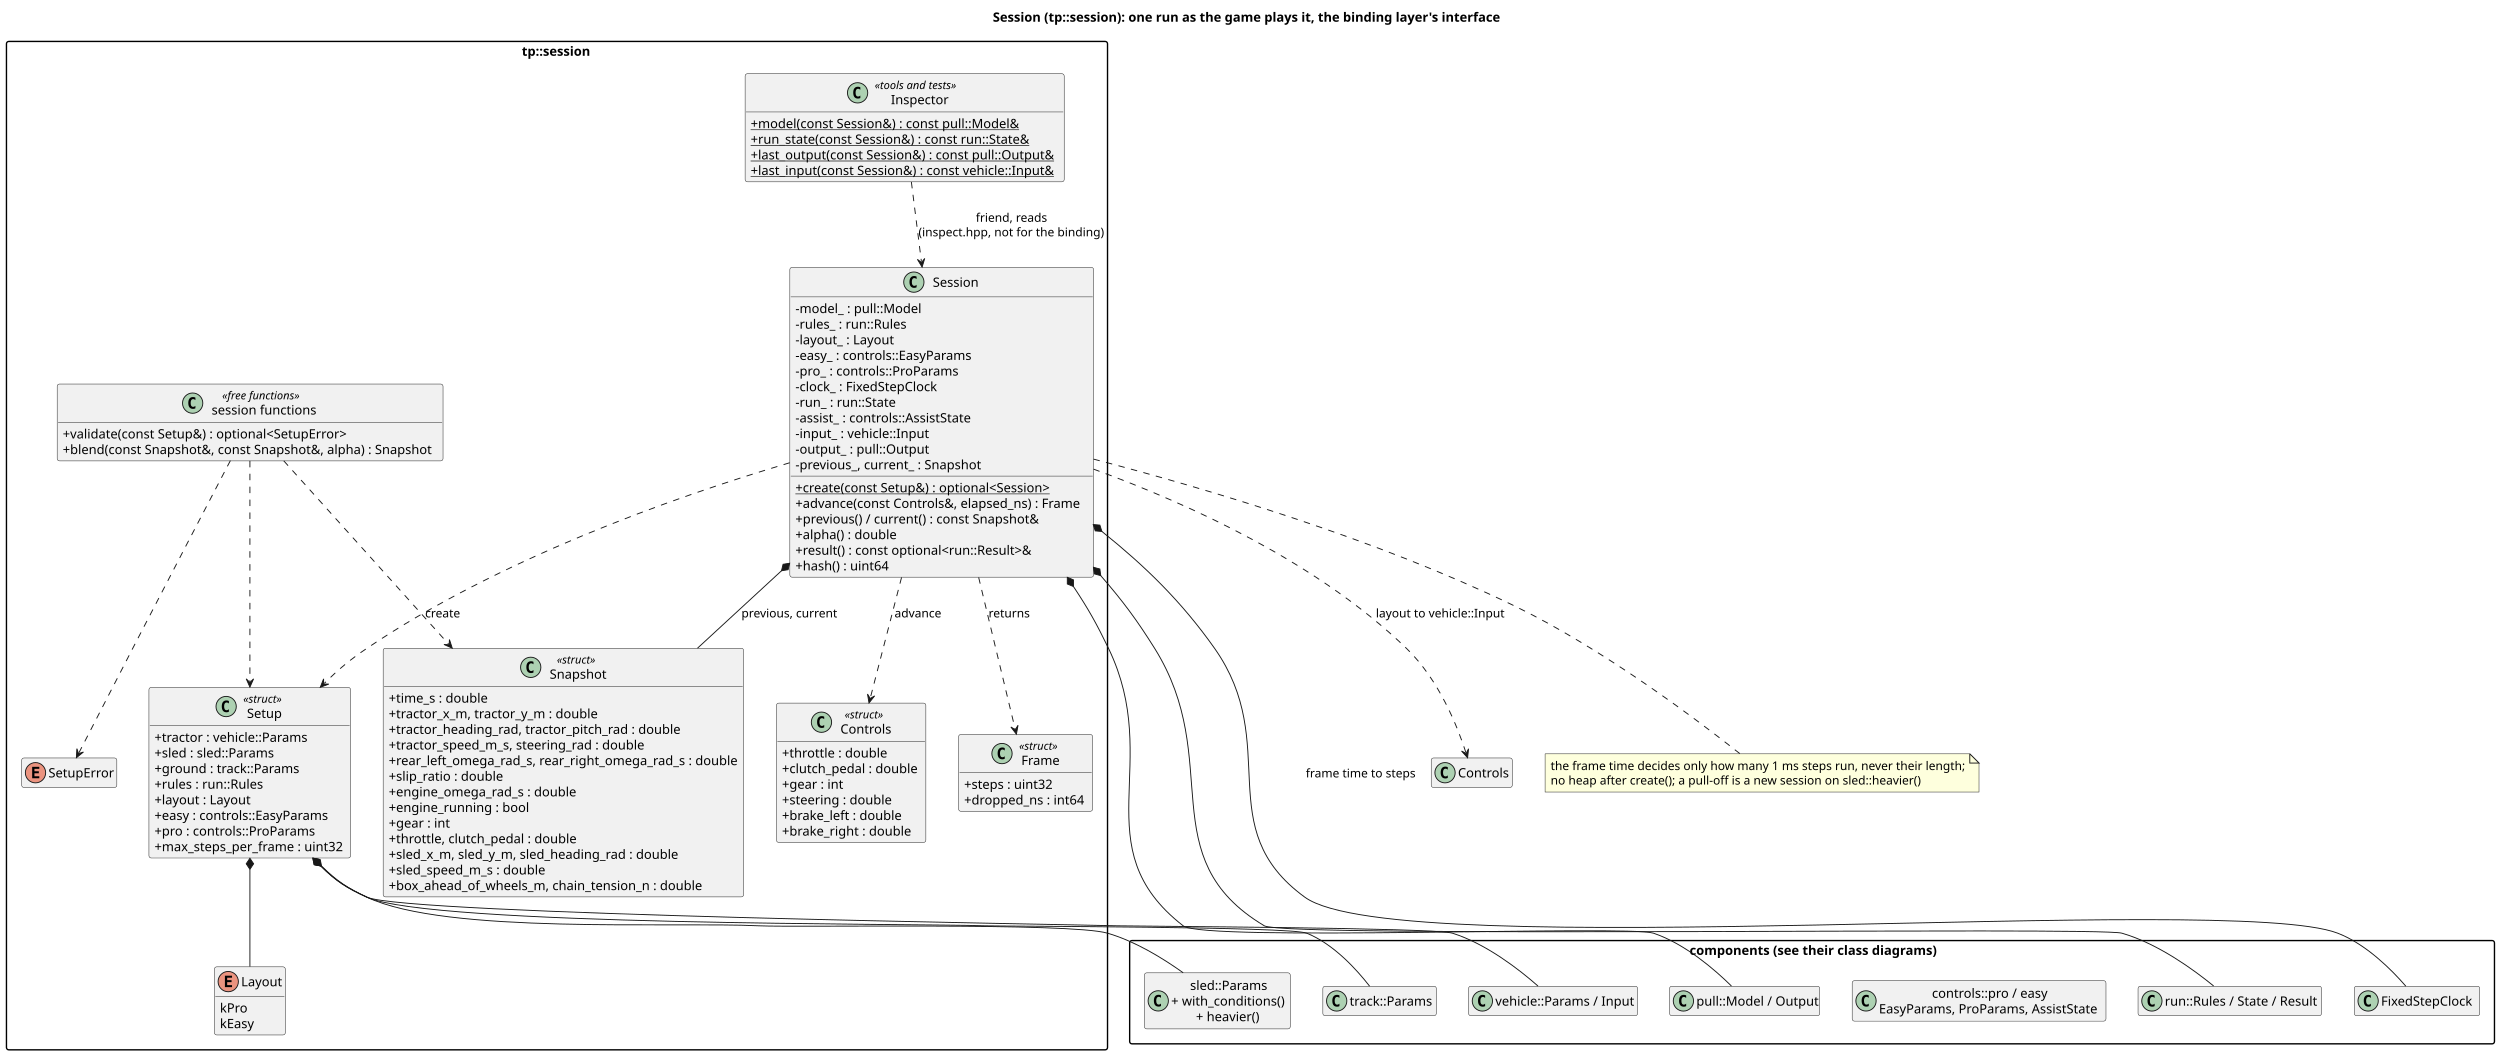
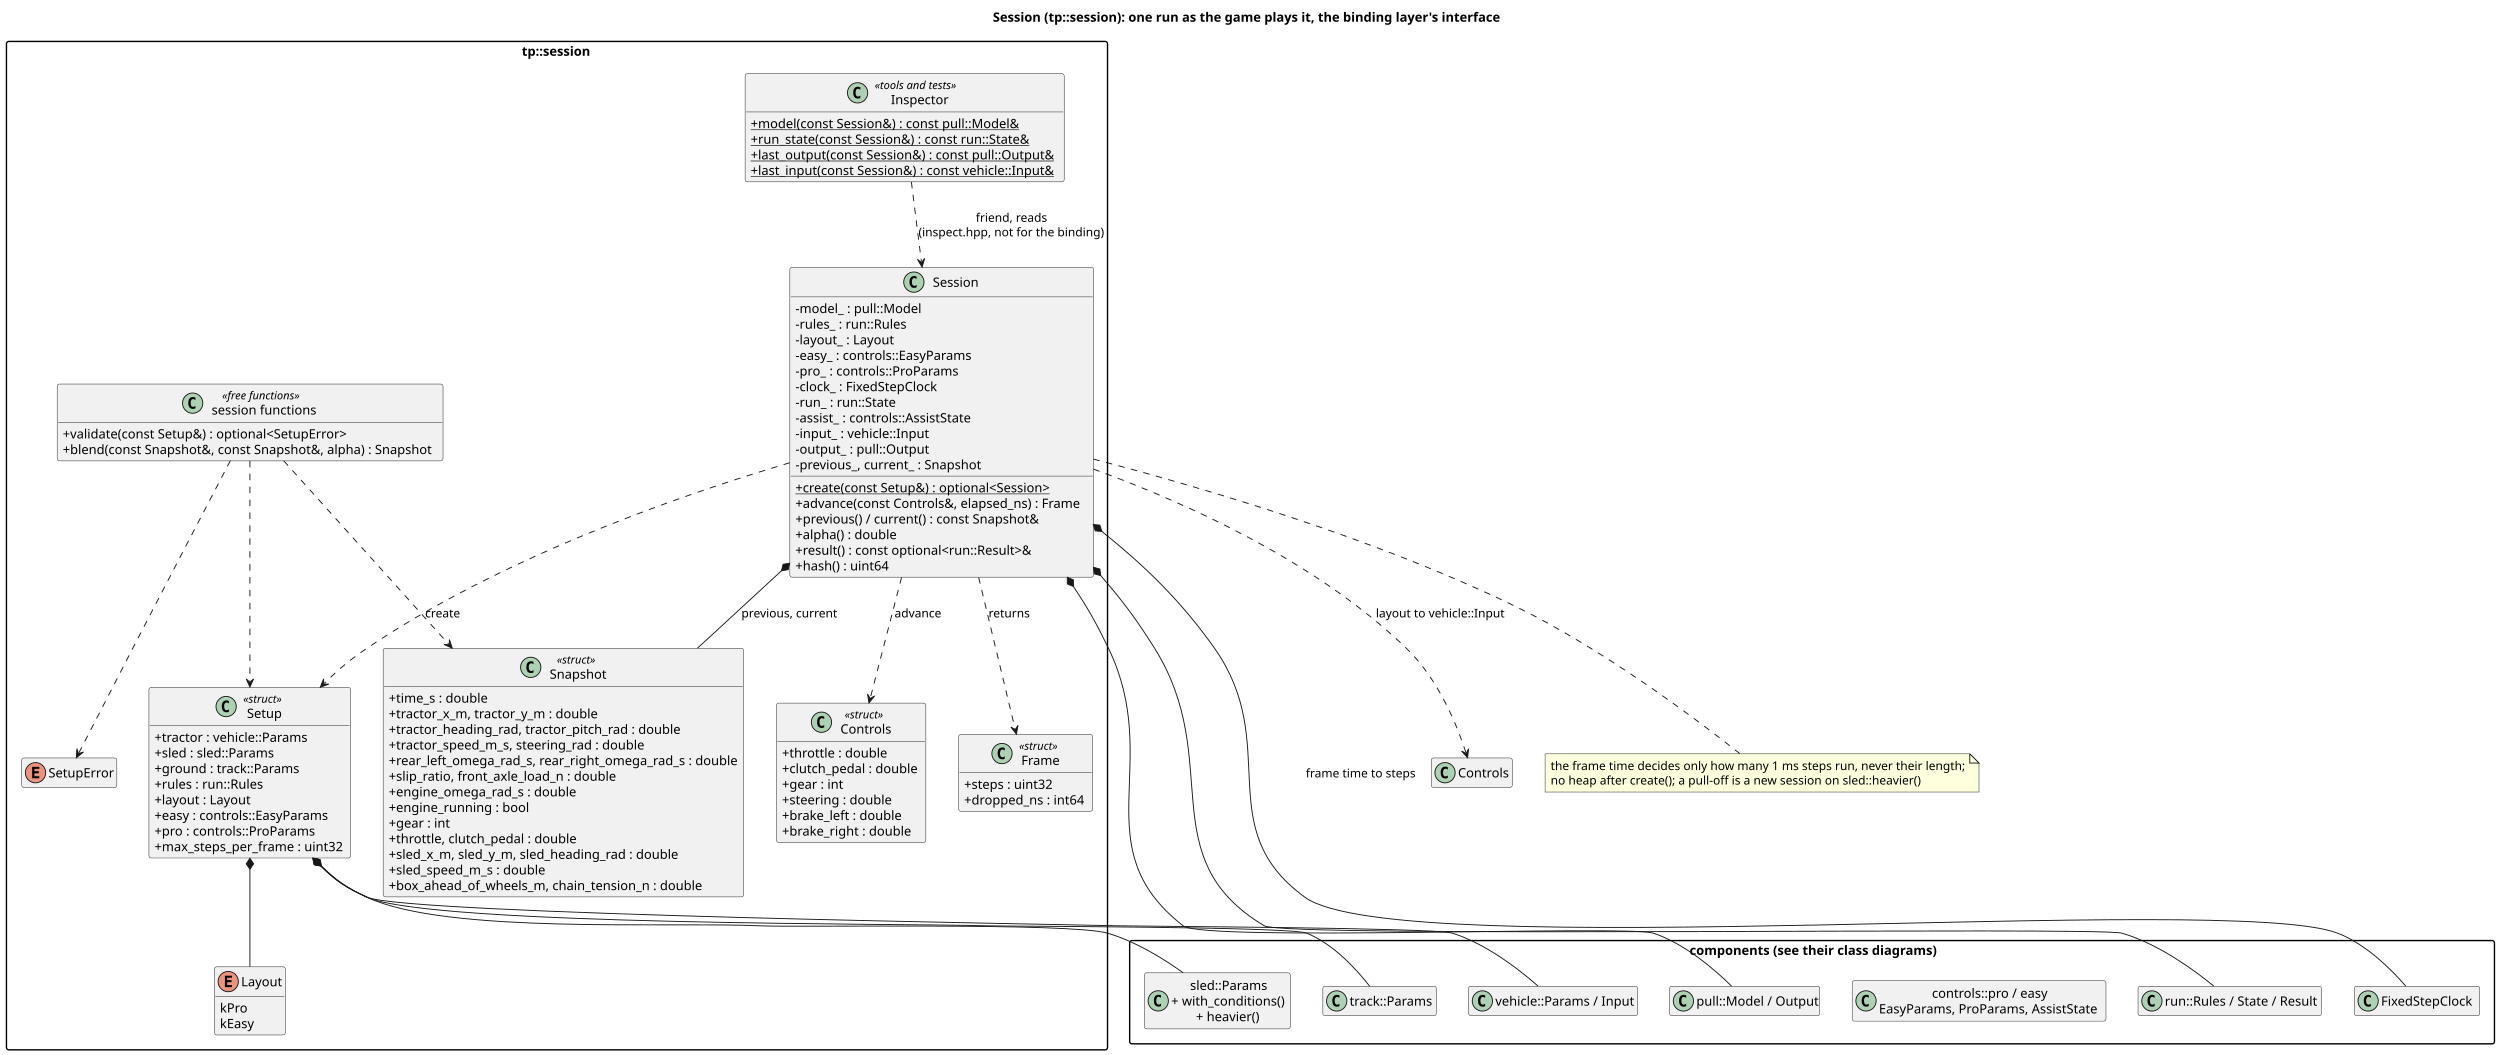
<svg xmlns="http://www.w3.org/2000/svg" contentStyleType="text/css" height="1144px" preserveAspectRatio="none" style="width:2711px;height:1144px;background:#FFFFFF;" version="1.1" viewBox="0 0 2711 1144" width="2711px" zoomAndPan="magnify">
  <defs />
  <g>
    <text fill="#000000" font-family="sans-serif" font-size="14" font-weight="bold" lengthAdjust="spacing" textLength="543.819" x="1076.59" y="23.562">Session (tp::session): one run as the game plays it, the binding layer's interface</text>
    <g id="cluster_components (see their class diagrams)">
      <rect fill="none" height="112" rx="2.5" ry="2.5" style="stroke:#000000;stroke-width:1.5;" width="1480" x="1225" y="1019.939" />
      <text fill="#000000" font-family="sans-serif" font-size="14" font-weight="bold" lengthAdjust="spacing" textLength="265.644" x="1832.178" y="1035.502">components (see their class diagrams)</text>
    </g>
    <g id="cluster_tp::session">
      <rect fill="none" height="1093.5" rx="2.5" ry="2.5" style="stroke:#000000;stroke-width:1.5;" width="1194" x="7" y="44.94" />
      <text fill="#000000" font-family="sans-serif" font-size="14" font-weight="bold" lengthAdjust="spacing" textLength="76.262" x="565.869" y="60.502">tp::session</text>
    </g>
    <g id="elem_Pull">
      <rect codeLine="7" fill="#F1F1F1" height="32" id="Pull" rx="2.5" ry="2.5" style="stroke:#181818;stroke-width:0.5;" width="162.778" x="1810.5" y="1069.439" />
      <ellipse cx="1825.5" cy="1085.439" fill="#ADD1B2" rx="11" ry="11" style="stroke:#181818;stroke-width:1.0;" />
      <path d="M1828.469,1091.08 Q1827.891,1091.377 1827.25,1091.518 Q1826.609,1091.674 1825.906,1091.674 Q1823.406,1091.674 1822.078,1090.033 Q1820.766,1088.377 1820.766,1085.252 Q1820.766,1082.127 1822.078,1080.471 Q1823.406,1078.814 1825.906,1078.814 Q1826.609,1078.814 1827.25,1078.971 Q1827.906,1079.127 1828.469,1079.424 L1828.469,1082.143 Q1827.844,1081.564 1827.25,1081.299 Q1826.656,1081.018 1826.031,1081.018 Q1824.688,1081.018 1824,1082.096 Q1823.312,1083.158 1823.312,1085.252 Q1823.312,1087.346 1824,1088.424 Q1824.688,1089.486 1826.031,1089.486 Q1826.656,1089.486 1827.25,1089.221 Q1827.844,1088.939 1828.469,1088.361 L1828.469,1091.08 Z " fill="#000000" />
      <text fill="#000000" font-family="sans-serif" font-size="14" lengthAdjust="spacing" textLength="130.778" x="1839.5" y="1090.532">pull::Model / Output</text>
    </g>
    <g id="elem_Run">
      <rect codeLine="8" fill="#F1F1F1" height="32" id="Run" rx="2.5" ry="2.5" style="stroke:#181818;stroke-width:0.5;" width="198.934" x="2318.5" y="1069.439" />
      <ellipse cx="2333.5" cy="1085.439" fill="#ADD1B2" rx="11" ry="11" style="stroke:#181818;stroke-width:1.0;" />
      <path d="M2336.469,1091.08 Q2335.891,1091.377 2335.25,1091.518 Q2334.609,1091.674 2333.906,1091.674 Q2331.406,1091.674 2330.078,1090.033 Q2328.766,1088.377 2328.766,1085.252 Q2328.766,1082.127 2330.078,1080.471 Q2331.406,1078.814 2333.906,1078.814 Q2334.609,1078.814 2335.25,1078.971 Q2335.906,1079.127 2336.469,1079.424 L2336.469,1082.143 Q2335.844,1081.564 2335.25,1081.299 Q2334.656,1081.018 2334.031,1081.018 Q2332.688,1081.018 2332,1082.096 Q2331.312,1083.158 2331.312,1085.252 Q2331.312,1087.346 2332,1088.424 Q2332.688,1089.486 2334.031,1089.486 Q2334.656,1089.486 2335.25,1089.221 Q2335.844,1088.939 2336.469,1088.361 L2336.469,1091.08 Z " fill="#000000" />
      <text fill="#000000" font-family="sans-serif" font-size="14" lengthAdjust="spacing" textLength="166.934" x="2347.5" y="1090.532">run::Rules / State / Result</text>
    </g>
    <g id="elem_Controls">
      <rect codeLine="9" fill="#F1F1F1" height="43.879" id="Controls" rx="2.5" ry="2.5" style="stroke:#181818;stroke-width:0.5;" width="275.223" x="2008.5" y="1063.439" />
      <ellipse cx="2023.5" cy="1085.379" fill="#ADD1B2" rx="11" ry="11" style="stroke:#181818;stroke-width:1.0;" />
      <path d="M2026.469,1091.02 Q2025.891,1091.316 2025.25,1091.457 Q2024.609,1091.613 2023.906,1091.613 Q2021.406,1091.613 2020.078,1089.973 Q2018.766,1088.316 2018.766,1085.191 Q2018.766,1082.066 2020.078,1080.41 Q2021.406,1078.754 2023.906,1078.754 Q2024.609,1078.754 2025.25,1078.91 Q2025.906,1079.066 2026.469,1079.363 L2026.469,1082.082 Q2025.844,1081.504 2025.25,1081.238 Q2024.656,1080.957 2024.031,1080.957 Q2022.688,1080.957 2022,1082.035 Q2021.312,1083.098 2021.312,1085.191 Q2021.312,1087.285 2022,1088.363 Q2022.688,1089.426 2024.031,1089.426 Q2024.656,1089.426 2025.25,1089.16 Q2025.844,1088.879 2026.469,1088.301 L2026.469,1091.02 Z " fill="#000000" />
      <text fill="#000000" font-family="sans-serif" font-size="14" lengthAdjust="spacing" textLength="128.194" x="2095.014" y="1082.002">controls::pro / easy</text>
      <text fill="#000000" font-family="sans-serif" font-size="14" lengthAdjust="spacing" textLength="243.223" x="2037.5" y="1098.941">EasyParams, ProParams, AssistState</text>
    </g>
    <g id="elem_Clock">
      <rect codeLine="10" fill="#F1F1F1" height="32" id="Clock" rx="2.5" ry="2.5" style="stroke:#181818;stroke-width:0.5;" width="136.023" x="2553" y="1069.439" />
      <ellipse cx="2568" cy="1085.439" fill="#ADD1B2" rx="11" ry="11" style="stroke:#181818;stroke-width:1.0;" />
      <path d="M2570.969,1091.08 Q2570.391,1091.377 2569.75,1091.518 Q2569.109,1091.674 2568.406,1091.674 Q2565.906,1091.674 2564.578,1090.033 Q2563.266,1088.377 2563.266,1085.252 Q2563.266,1082.127 2564.578,1080.471 Q2565.906,1078.814 2568.406,1078.814 Q2569.109,1078.814 2569.75,1078.971 Q2570.406,1079.127 2570.969,1079.424 L2570.969,1082.143 Q2570.344,1081.564 2569.75,1081.299 Q2569.156,1081.018 2568.531,1081.018 Q2567.188,1081.018 2566.5,1082.096 Q2565.812,1083.158 2565.812,1085.252 Q2565.812,1087.346 2566.5,1088.424 Q2567.188,1089.486 2568.531,1089.486 Q2569.156,1089.486 2569.75,1089.221 Q2570.344,1088.939 2570.969,1088.361 L2570.969,1091.08 Z " fill="#000000" />
      <text fill="#000000" font-family="sans-serif" font-size="14" lengthAdjust="spacing" textLength="104.022" x="2582" y="1090.532">FixedStepClock</text>
    </g>
    <g id="elem_Vehicle">
      <rect codeLine="11" fill="#F1F1F1" height="32" id="Vehicle" rx="2.5" ry="2.5" style="stroke:#181818;stroke-width:0.5;" width="183.286" x="1592.5" y="1069.439" />
      <ellipse cx="1607.5" cy="1085.439" fill="#ADD1B2" rx="11" ry="11" style="stroke:#181818;stroke-width:1.0;" />
      <path d="M1610.469,1091.08 Q1609.891,1091.377 1609.25,1091.518 Q1608.609,1091.674 1607.906,1091.674 Q1605.406,1091.674 1604.078,1090.033 Q1602.766,1088.377 1602.766,1085.252 Q1602.766,1082.127 1604.078,1080.471 Q1605.406,1078.814 1607.906,1078.814 Q1608.609,1078.814 1609.25,1078.971 Q1609.906,1079.127 1610.469,1079.424 L1610.469,1082.143 Q1609.844,1081.564 1609.25,1081.299 Q1608.656,1081.018 1608.031,1081.018 Q1606.688,1081.018 1606,1082.096 Q1605.312,1083.158 1605.312,1085.252 Q1605.312,1087.346 1606,1088.424 Q1606.688,1089.486 1608.031,1089.486 Q1608.656,1089.486 1609.25,1089.221 Q1609.844,1088.939 1610.469,1088.361 L1610.469,1091.08 Z " fill="#000000" />
      <text fill="#000000" font-family="sans-serif" font-size="14" lengthAdjust="spacing" textLength="151.286" x="1621.5" y="1090.532">vehicle::Params / Input</text>
    </g>
    <g id="elem_Sled">
      <rect codeLine="12" fill="#F1F1F1" height="60.818" id="Sled" rx="2.5" ry="2.5" style="stroke:#181818;stroke-width:0.5;" width="158.157" x="1241" y="1054.939" />
      <ellipse cx="1256" cy="1085.349" fill="#ADD1B2" rx="11" ry="11" style="stroke:#181818;stroke-width:1.0;" />
      <path d="M1258.969,1090.989 Q1258.391,1091.286 1257.75,1091.427 Q1257.109,1091.583 1256.406,1091.583 Q1253.906,1091.583 1252.578,1089.942 Q1251.266,1088.286 1251.266,1085.161 Q1251.266,1082.036 1252.578,1080.38 Q1253.906,1078.724 1256.406,1078.724 Q1257.109,1078.724 1257.75,1078.88 Q1258.406,1079.036 1258.969,1079.333 L1258.969,1082.052 Q1258.344,1081.474 1257.75,1081.208 Q1257.156,1080.927 1256.531,1080.927 Q1255.188,1080.927 1254.5,1082.005 Q1253.812,1083.067 1253.812,1085.161 Q1253.812,1087.255 1254.5,1088.333 Q1255.188,1089.396 1256.531,1089.396 Q1257.156,1089.396 1257.75,1089.13 Q1258.344,1088.849 1258.969,1088.271 L1258.969,1090.989 Z " fill="#000000" />
      <text fill="#000000" font-family="sans-serif" font-size="14" lengthAdjust="spacing" textLength="85.169" x="1290.494" y="1073.502">sled::Params</text>
      <text fill="#000000" font-family="sans-serif" font-size="14" lengthAdjust="spacing" textLength="126.157" x="1270" y="1090.441">+ with_conditions()</text>
      <text fill="#000000" font-family="sans-serif" font-size="14" lengthAdjust="spacing" textLength="72.406" x="1296.876" y="1107.381">+ heavier()</text>
    </g>
    <g id="elem_Track">
      <rect codeLine="13" fill="#F1F1F1" height="32" id="Track" rx="2.5" ry="2.5" style="stroke:#181818;stroke-width:0.5;" width="123.048" x="1434.5" y="1069.439" />
      <ellipse cx="1449.5" cy="1085.439" fill="#ADD1B2" rx="11" ry="11" style="stroke:#181818;stroke-width:1.0;" />
      <path d="M1452.469,1091.08 Q1451.891,1091.377 1451.25,1091.518 Q1450.609,1091.674 1449.906,1091.674 Q1447.406,1091.674 1446.078,1090.033 Q1444.766,1088.377 1444.766,1085.252 Q1444.766,1082.127 1446.078,1080.471 Q1447.406,1078.814 1449.906,1078.814 Q1450.609,1078.814 1451.25,1078.971 Q1451.906,1079.127 1452.469,1079.424 L1452.469,1082.143 Q1451.844,1081.564 1451.25,1081.299 Q1450.656,1081.018 1450.031,1081.018 Q1448.688,1081.018 1448,1082.096 Q1447.312,1083.158 1447.312,1085.252 Q1447.312,1087.346 1448,1088.424 Q1448.688,1089.486 1450.031,1089.486 Q1450.656,1089.486 1451.25,1089.221 Q1451.844,1088.939 1452.469,1088.361 L1452.469,1091.08 Z " fill="#000000" />
      <text fill="#000000" font-family="sans-serif" font-size="14" lengthAdjust="spacing" textLength="91.048" x="1463.5" y="1090.532">track::Params</text>
    </g>
    <g id="elem_Layout">
      <rect codeLine="17" fill="#F1F1F1" height="73.879" id="Layout" rx="2.5" ry="2.5" style="stroke:#181818;stroke-width:0.5;" width="76.898" x="232.5" y="1048.439" />
      <ellipse cx="247.5" cy="1064.439" fill="#EB937F" rx="11" ry="11" style="stroke:#181818;stroke-width:1.0;" />
      <path d="M251.609,1070.439 L243.891,1070.439 L243.891,1058.049 L251.609,1058.049 L251.609,1060.205 L246.344,1060.205 L246.344,1062.877 L251.109,1062.877 L251.109,1065.033 L246.344,1065.033 L246.344,1068.283 L251.609,1068.283 L251.609,1070.439 Z " fill="#000000" />
      <text fill="#000000" font-family="sans-serif" font-size="14" lengthAdjust="spacing" textLength="44.898" x="261.5" y="1069.532">Layout</text>
      <line style="stroke:#181818;stroke-width:0.5;" x1="233.5" x2="308.398" y1="1080.439" y2="1080.439" />
      <text fill="#000000" font-family="sans-serif" font-size="14" lengthAdjust="spacing" textLength="30.29" x="238.5" y="1098.002">kPro</text>
      <text fill="#000000" font-family="sans-serif" font-size="14" lengthAdjust="spacing" textLength="39.218" x="238.5" y="1114.941">kEasy</text>
    </g>
    <g id="elem_Setup">
      <rect codeLine="21" fill="#F1F1F1" height="184.975" id="Setup" rx="2.5" ry="2.5" style="stroke:#181818;stroke-width:0.5;" width="218.637" x="161.5" y="745.439" />
      <ellipse cx="245.231" cy="766.169" fill="#ADD1B2" rx="11" ry="11" style="stroke:#181818;stroke-width:1.0;" />
      <path d="M248.199,771.81 Q247.621,772.106 246.981,772.247 Q246.34,772.403 245.637,772.403 Q243.137,772.403 241.809,770.763 Q240.496,769.106 240.496,765.981 Q240.496,762.856 241.809,761.2 Q243.137,759.544 245.637,759.544 Q246.34,759.544 246.981,759.7 Q247.637,759.856 248.199,760.153 L248.199,762.872 Q247.574,762.294 246.981,762.028 Q246.387,761.747 245.762,761.747 Q244.418,761.747 243.731,762.825 Q243.043,763.888 243.043,765.981 Q243.043,768.075 243.731,769.153 Q244.418,770.216 245.762,770.216 Q246.387,770.216 246.981,769.95 Q247.574,769.669 248.199,769.091 L248.199,771.81 Z " fill="#000000" />
      <text fill="#000000" font-family="sans-serif" font-size="12" font-style="italic" lengthAdjust="spacing" textLength="46.676" x="263.731" y="762.064">«struct»</text>
      <text fill="#000000" font-family="sans-serif" font-size="14" lengthAdjust="spacing" textLength="38.575" x="267.781" y="778.521">Setup</text>
      <line style="stroke:#181818;stroke-width:0.5;" x1="162.5" x2="379.137" y1="786.898" y2="786.898" />
      <text fill="#000000" font-family="sans-serif" font-size="14" lengthAdjust="spacing" textLength="170.03" x="167.5" y="804.461">+tractor : vehicle::Params</text>
      <text fill="#000000" font-family="sans-serif" font-size="14" lengthAdjust="spacing" textLength="133.855" x="167.5" y="821.4">+sled : sled::Params</text>
      <text fill="#000000" font-family="sans-serif" font-size="14" lengthAdjust="spacing" textLength="159.592" x="167.5" y="838.34">+ground : track::Params</text>
      <text fill="#000000" font-family="sans-serif" font-size="14" lengthAdjust="spacing" textLength="119.779" x="167.5" y="855.279">+rules : run::Rules</text>
      <text fill="#000000" font-family="sans-serif" font-size="14" lengthAdjust="spacing" textLength="106.442" x="167.5" y="872.219">+layout : Layout</text>
      <text fill="#000000" font-family="sans-serif" font-size="14" lengthAdjust="spacing" textLength="195.33" x="167.5" y="889.158">+easy : controls::EasyParams</text>
      <text fill="#000000" font-family="sans-serif" font-size="14" lengthAdjust="spacing" textLength="177.358" x="167.5" y="906.098">+pro : controls::ProParams</text>
      <text fill="#000000" font-family="sans-serif" font-size="14" lengthAdjust="spacing" textLength="206.637" x="167.5" y="923.037">+max_steps_per_frame : uint32</text>
    </g>
    <g id="elem_SetupError">
      <rect codeLine="31" fill="#F1F1F1" height="32" id="SetupError" rx="2.5" ry="2.5" style="stroke:#181818;stroke-width:0.5;" width="103.196" x="23.5" y="821.939" />
      <ellipse cx="38.5" cy="837.939" fill="#EB937F" rx="11" ry="11" style="stroke:#181818;stroke-width:1.0;" />
      <path d="M42.609,843.939 L34.891,843.939 L34.891,831.549 L42.609,831.549 L42.609,833.705 L37.344,833.705 L37.344,836.377 L42.109,836.377 L42.109,838.533 L37.344,838.533 L37.344,841.783 L42.609,841.783 L42.609,843.939 Z " fill="#000000" />
      <text fill="#000000" font-family="sans-serif" font-size="14" lengthAdjust="spacing" textLength="71.196" x="52.5" y="843.032">SetupError</text>
    </g>
    <g id="elem_Controls">
      <rect codeLine="32" fill="#F1F1F1" height="151.096" id="Controls" rx="2.5" ry="2.5" style="stroke:#181818;stroke-width:0.5;" width="162.008" x="842" y="762.439" />
      <ellipse cx="890.795" cy="783.169" fill="#ADD1B2" rx="11" ry="11" style="stroke:#181818;stroke-width:1.0;" />
      <path d="M893.764,788.81 Q893.186,789.106 892.545,789.247 Q891.904,789.403 891.201,789.403 Q888.701,789.403 887.373,787.763 Q886.061,786.106 886.061,782.981 Q886.061,779.856 887.373,778.2 Q888.701,776.544 891.201,776.544 Q891.904,776.544 892.545,776.7 Q893.201,776.856 893.764,777.153 L893.764,779.872 Q893.139,779.294 892.545,779.028 Q891.951,778.747 891.326,778.747 Q889.982,778.747 889.295,779.825 Q888.607,780.888 888.607,782.981 Q888.607,785.075 889.295,786.153 Q889.982,787.216 891.326,787.216 Q891.951,787.216 892.545,786.95 Q893.139,786.669 893.764,786.091 L893.764,788.81 Z " fill="#000000" />
      <text fill="#000000" font-family="sans-serif" font-size="12" font-style="italic" lengthAdjust="spacing" textLength="46.676" x="915.916" y="779.064">«struct»</text>
      <text fill="#000000" font-family="sans-serif" font-size="14" lengthAdjust="spacing" textLength="55.918" x="911.295" y="795.521">Controls</text>
      <line style="stroke:#181818;stroke-width:0.5;" x1="843" x2="1003.008" y1="803.898" y2="803.898" />
      <text fill="#000000" font-family="sans-serif" font-size="14" lengthAdjust="spacing" textLength="113.777" x="848" y="821.461">+throttle : double</text>
      <text fill="#000000" font-family="sans-serif" font-size="14" lengthAdjust="spacing" textLength="150.008" x="848" y="838.4">+clutch_pedal : double</text>
      <text fill="#000000" font-family="sans-serif" font-size="14" lengthAdjust="spacing" textLength="67.293" x="848" y="855.34">+gear : int</text>
      <text fill="#000000" font-family="sans-serif" font-size="14" lengthAdjust="spacing" textLength="120.353" x="848" y="872.279">+steering : double</text>
      <text fill="#000000" font-family="sans-serif" font-size="14" lengthAdjust="spacing" textLength="131.79" x="848" y="889.219">+brake_left : double</text>
      <text fill="#000000" font-family="sans-serif" font-size="14" lengthAdjust="spacing" textLength="140.581" x="848" y="906.158">+brake_right : double</text>
    </g>
    <g id="elem_Snapshot">
      <rect codeLine="40" fill="#F1F1F1" height="269.672" id="Snapshot" rx="2.5" ry="2.5" style="stroke:#181818;stroke-width:0.5;" width="390.861" x="415.5" y="702.939" />
      <ellipse cx="575.516" cy="723.669" fill="#ADD1B2" rx="11" ry="11" style="stroke:#181818;stroke-width:1.0;" />
      <path d="M578.484,729.31 Q577.906,729.606 577.266,729.747 Q576.625,729.903 575.922,729.903 Q573.422,729.903 572.094,728.263 Q570.781,726.606 570.781,723.481 Q570.781,720.356 572.094,718.7 Q573.422,717.044 575.922,717.044 Q576.625,717.044 577.266,717.2 Q577.922,717.356 578.484,717.653 L578.484,720.372 Q577.859,719.794 577.266,719.528 Q576.672,719.247 576.047,719.247 Q574.703,719.247 574.016,720.325 Q573.328,721.388 573.328,723.481 Q573.328,725.575 574.016,726.653 Q574.703,727.716 576.047,727.716 Q576.672,727.716 577.266,727.45 Q577.859,727.169 578.484,726.591 L578.484,729.31 Z " fill="#000000" />
      <text fill="#000000" font-family="sans-serif" font-size="12" font-style="italic" lengthAdjust="spacing" textLength="46.676" x="603.843" y="719.564">«struct»</text>
      <text fill="#000000" font-family="sans-serif" font-size="14" lengthAdjust="spacing" textLength="62.33" x="596.016" y="736.021">Snapshot</text>
      <line style="stroke:#181818;stroke-width:0.5;" x1="416.5" x2="805.361" y1="744.398" y2="744.398" />
      <text fill="#000000" font-family="sans-serif" font-size="14" lengthAdjust="spacing" textLength="108.712" x="421.5" y="761.961">+time_s : double</text>
      <text fill="#000000" font-family="sans-serif" font-size="14" lengthAdjust="spacing" textLength="227.999" x="421.5" y="778.9">+tractor_x_m, tractor_y_m : double</text>
      <text fill="#000000" font-family="sans-serif" font-size="14" lengthAdjust="spacing" textLength="317.31" x="421.5" y="795.84">+tractor_heading_rad, tractor_pitch_rad : double</text>
      <text fill="#000000" font-family="sans-serif" font-size="14" lengthAdjust="spacing" textLength="280.034" x="421.5" y="812.779">+tractor_speed_m_s, steering_rad : double</text>
      <text fill="#000000" font-family="sans-serif" font-size="14" lengthAdjust="spacing" textLength="378.861" x="421.5" y="829.719">+rear_left_omega_rad_s, rear_right_omega_rad_s : double</text>
-       <text fill="#000000" font-family="sans-serif" font-size="14" lengthAdjust="spacing" textLength="125.166" x="421.5" y="846.658">+slip_ratio : double</text>
+       <text fill="#000000" font-family="sans-serif" font-size="14" lengthAdjust="spacing" textLength="247.536" x="421.5" y="846.658">+slip_ratio, front_axle_load_n : double</text>
      <text fill="#000000" font-family="sans-serif" font-size="14" lengthAdjust="spacing" textLength="204.9" x="421.5" y="863.598">+engine_omega_rad_s : double</text>
      <text fill="#000000" font-family="sans-serif" font-size="14" lengthAdjust="spacing" textLength="151.491" x="421.5" y="880.537">+engine_running : bool</text>
      <text fill="#000000" font-family="sans-serif" font-size="14" lengthAdjust="spacing" textLength="67.293" x="421.5" y="897.477">+gear : int</text>
      <text fill="#000000" font-family="sans-serif" font-size="14" lengthAdjust="spacing" textLength="205.215" x="421.5" y="914.416">+throttle, clutch_pedal : double</text>
      <text fill="#000000" font-family="sans-serif" font-size="14" lengthAdjust="spacing" textLength="318.199" x="421.5" y="931.356">+sled_x_m, sled_y_m, sled_heading_rad : double</text>
      <text fill="#000000" font-family="sans-serif" font-size="14" lengthAdjust="spacing" textLength="173.722" x="421.5" y="948.295">+sled_speed_m_s : double</text>
      <text fill="#000000" font-family="sans-serif" font-size="14" lengthAdjust="spacing" textLength="343.376" x="421.5" y="965.234">+box_ahead_of_wheels_m, chain_tension_n : double</text>
    </g>
    <g id="elem_Frame">
      <rect codeLine="55" fill="#F1F1F1" height="83.338" id="Frame" rx="2.5" ry="2.5" style="stroke:#181818;stroke-width:0.5;" width="145.301" x="1039.5" y="796.439" />
      <ellipse cx="1086.562" cy="817.169" fill="#ADD1B2" rx="11" ry="11" style="stroke:#181818;stroke-width:1.0;" />
      <path d="M1089.531,822.81 Q1088.953,823.106 1088.312,823.247 Q1087.672,823.403 1086.969,823.403 Q1084.469,823.403 1083.141,821.763 Q1081.828,820.106 1081.828,816.981 Q1081.828,813.856 1083.141,812.2 Q1084.469,810.544 1086.969,810.544 Q1087.672,810.544 1088.312,810.7 Q1088.969,810.856 1089.531,811.153 L1089.531,813.872 Q1088.906,813.294 1088.312,813.028 Q1087.719,812.747 1087.094,812.747 Q1085.75,812.747 1085.062,813.825 Q1084.375,814.888 1084.375,816.981 Q1084.375,819.075 1085.062,820.153 Q1085.75,821.216 1087.094,821.216 Q1087.719,821.216 1088.312,820.95 Q1088.906,820.669 1089.531,820.091 L1089.531,822.81 Z " fill="#000000" />
      <text fill="#000000" font-family="sans-serif" font-size="12" font-style="italic" lengthAdjust="spacing" textLength="46.676" x="1105.062" y="813.064">«struct»</text>
      <text fill="#000000" font-family="sans-serif" font-size="14" lengthAdjust="spacing" textLength="41.822" x="1107.489" y="829.521">Frame</text>
      <line style="stroke:#181818;stroke-width:0.5;" x1="1040.5" x2="1183.801" y1="837.898" y2="837.898" />
      <text fill="#000000" font-family="sans-serif" font-size="14" lengthAdjust="spacing" textLength="98.971" x="1045.5" y="855.461">+steps : uint32</text>
      <text fill="#000000" font-family="sans-serif" font-size="14" lengthAdjust="spacing" textLength="133.301" x="1045.5" y="872.4">+dropped_ns : int64</text>
    </g>
    <g id="elem_Session">
      <rect codeLine="59" fill="#F1F1F1" height="335.971" id="Session" rx="2.5" ry="2.5" style="stroke:#181818;stroke-width:0.5;" width="329.434" x="856.5" y="289.94" />
      <ellipse cx="990.977" cy="305.94" fill="#ADD1B2" rx="11" ry="11" style="stroke:#181818;stroke-width:1.0;" />
      <path d="M993.945,311.58 Q993.367,311.877 992.727,312.018 Q992.086,312.174 991.383,312.174 Q988.883,312.174 987.555,310.533 Q986.242,308.877 986.242,305.752 Q986.242,302.627 987.555,300.971 Q988.883,299.315 991.383,299.315 Q992.086,299.315 992.727,299.471 Q993.383,299.627 993.945,299.924 L993.945,302.643 Q993.32,302.065 992.727,301.799 Q992.133,301.518 991.508,301.518 Q990.164,301.518 989.477,302.596 Q988.789,303.658 988.789,305.752 Q988.789,307.846 989.477,308.924 Q990.164,309.986 991.508,309.986 Q992.133,309.986 992.727,309.721 Q993.32,309.44 993.945,308.861 L993.945,311.58 Z " fill="#000000" />
      <text fill="#000000" font-family="sans-serif" font-size="14" lengthAdjust="spacing" textLength="51.98" x="1011.477" y="311.032">Session</text>
      <line style="stroke:#181818;stroke-width:0.5;" x1="857.5" x2="1184.934" y1="321.94" y2="321.94" />
      <text fill="#000000" font-family="sans-serif" font-size="14" lengthAdjust="spacing" textLength="138.38" x="862.5" y="339.502">-model_ : pull::Model</text>
      <text fill="#000000" font-family="sans-serif" font-size="14" lengthAdjust="spacing" textLength="123.341" x="862.5" y="356.441">-rules_ : run::Rules</text>
      <text fill="#000000" font-family="sans-serif" font-size="14" lengthAdjust="spacing" textLength="110.004" x="862.5" y="373.381">-layout_ : Layout</text>
      <text fill="#000000" font-family="sans-serif" font-size="14" lengthAdjust="spacing" textLength="198.892" x="862.5" y="390.32">-easy_ : controls::EasyParams</text>
      <text fill="#000000" font-family="sans-serif" font-size="14" lengthAdjust="spacing" textLength="180.92" x="862.5" y="407.26">-pro_ : controls::ProParams</text>
      <text fill="#000000" font-family="sans-serif" font-size="14" lengthAdjust="spacing" textLength="164.22" x="862.5" y="424.199">-clock_ : FixedStepClock</text>
      <text fill="#000000" font-family="sans-serif" font-size="14" lengthAdjust="spacing" textLength="110.606" x="862.5" y="441.139">-run_ : run::State</text>
      <text fill="#000000" font-family="sans-serif" font-size="14" lengthAdjust="spacing" textLength="198.454" x="862.5" y="458.078">-assist_ : controls::AssistState</text>
      <text fill="#000000" font-family="sans-serif" font-size="14" lengthAdjust="spacing" textLength="146.603" x="862.5" y="475.018">-input_ : vehicle::Input</text>
      <text fill="#000000" font-family="sans-serif" font-size="14" lengthAdjust="spacing" textLength="144.108" x="862.5" y="491.957">-output_ : pull::Output</text>
      <text fill="#000000" font-family="sans-serif" font-size="14" lengthAdjust="spacing" textLength="206.575" x="862.5" y="508.897">-previous_, current_ : Snapshot</text>
      <line style="stroke:#181818;stroke-width:0.5;" x1="857.5" x2="1184.934" y1="516.273" y2="516.273" />
      <text fill="#000000" font-family="sans-serif" font-size="14" lengthAdjust="spacing" text-decoration="underline" textLength="284.942" x="862.5" y="533.836">+create(const Setup&amp;) : optional&lt;Session&gt;</text>
      <text fill="#000000" font-family="sans-serif" font-size="14" lengthAdjust="spacing" textLength="317.434" x="862.5" y="550.775">+advance(const Controls&amp;, elapsed_ns) : Frame</text>
      <text fill="#000000" font-family="sans-serif" font-size="14" lengthAdjust="spacing" textLength="271.592" x="862.5" y="567.715">+previous() / current() : const Snapshot&amp;</text>
      <text fill="#000000" font-family="sans-serif" font-size="14" lengthAdjust="spacing" textLength="112.718" x="862.5" y="584.654">+alpha() : double</text>
      <text fill="#000000" font-family="sans-serif" font-size="14" lengthAdjust="spacing" textLength="260.121" x="862.5" y="601.594">+result() : const optional&lt;run::Result&gt;&amp;</text>
      <text fill="#000000" font-family="sans-serif" font-size="14" lengthAdjust="spacing" textLength="105.438" x="862.5" y="618.533">+hash() : uint64</text>
    </g>
    <g id="elem_Inspector">
      <rect codeLine="78" fill="#F1F1F1" height="117.217" id="Inspector" rx="2.5" ry="2.5" style="stroke:#181818;stroke-width:0.5;" width="346.018" x="808" y="79.939" />
      <ellipse cx="929.977" cy="100.669" fill="#ADD1B2" rx="11" ry="11" style="stroke:#181818;stroke-width:1.0;" />
      <path d="M932.945,106.31 Q932.367,106.606 931.727,106.747 Q931.086,106.903 930.383,106.903 Q927.883,106.903 926.555,105.263 Q925.242,103.606 925.242,100.481 Q925.242,97.356 926.555,95.7 Q927.883,94.044 930.383,94.044 Q931.086,94.044 931.727,94.2 Q932.383,94.356 932.945,94.653 L932.945,97.372 Q932.32,96.794 931.727,96.528 Q931.133,96.247 930.508,96.247 Q929.164,96.247 928.477,97.325 Q927.789,98.388 927.789,100.481 Q927.789,102.575 928.477,103.653 Q929.164,104.716 930.508,104.716 Q931.133,104.716 931.727,104.45 Q932.32,104.169 932.945,103.591 L932.945,106.31 Z " fill="#000000" />
      <text fill="#000000" font-family="sans-serif" font-size="12" font-style="italic" lengthAdjust="spacing" textLength="97.564" x="948.477" y="96.564">«tools and tests»</text>
      <text fill="#000000" font-family="sans-serif" font-size="14" lengthAdjust="spacing" textLength="62.398" x="966.06" y="113.022">Inspector</text>
      <line style="stroke:#181818;stroke-width:0.5;" x1="809" x2="1153.018" y1="121.398" y2="121.398" />
      <text fill="#000000" font-family="sans-serif" font-size="14" lengthAdjust="spacing" text-decoration="underline" textLength="296.188" x="814" y="138.961">+model(const Session&amp;) : const pull::Model&amp;</text>
      <text fill="#000000" font-family="sans-serif" font-size="14" lengthAdjust="spacing" text-decoration="underline" textLength="307.371" x="814" y="155.9">+run_state(const Session&amp;) : const run::State&amp;</text>
      <text fill="#000000" font-family="sans-serif" font-size="14" lengthAdjust="spacing" text-decoration="underline" textLength="331.522" x="814" y="172.84">+last_output(const Session&amp;) : const pull::Output&amp;</text>
      <text fill="#000000" font-family="sans-serif" font-size="14" lengthAdjust="spacing" text-decoration="underline" textLength="334.018" x="814" y="189.779">+last_input(const Session&amp;) : const vehicle::Input&amp;</text>
    </g>
    <g id="elem_SessionFns">
      <rect codeLine="85" fill="#F1F1F1" height="83.338" id="SessionFns" rx="2.5" ry="2.5" style="stroke:#181818;stroke-width:0.5;" width="418.424" x="62" y="416.44" />
      <ellipse cx="208.921" cy="437.169" fill="#ADD1B2" rx="11" ry="11" style="stroke:#181818;stroke-width:1.0;" />
      <path d="M211.89,442.81 Q211.312,443.106 210.671,443.247 Q210.031,443.403 209.328,443.403 Q206.828,443.403 205.5,441.763 Q204.187,440.106 204.187,436.981 Q204.187,433.856 205.5,432.2 Q206.828,430.544 209.328,430.544 Q210.031,430.544 210.671,430.7 Q211.328,430.856 211.89,431.153 L211.89,433.872 Q211.265,433.294 210.671,433.028 Q210.078,432.747 209.453,432.747 Q208.109,432.747 207.421,433.825 Q206.734,434.888 206.734,436.981 Q206.734,439.075 207.421,440.153 Q208.109,441.216 209.453,441.216 Q210.078,441.216 210.671,440.95 Q211.265,440.669 211.89,440.091 L211.89,442.81 Z " fill="#000000" />
      <text fill="#000000" font-family="sans-serif" font-size="12" font-style="italic" lengthAdjust="spacing" textLength="93.188" x="240.868" y="433.065">«free functions»</text>
      <text fill="#000000" font-family="sans-serif" font-size="14" lengthAdjust="spacing" textLength="116.081" x="229.421" y="449.522">session functions</text>
      <line style="stroke:#181818;stroke-width:0.5;" x1="63" x2="479.424" y1="457.898" y2="457.898" />
      <text fill="#000000" font-family="sans-serif" font-size="14" lengthAdjust="spacing" textLength="313.81" x="68" y="475.461">+validate(const Setup&amp;) : optional&lt;SetupError&gt;</text>
      <text fill="#000000" font-family="sans-serif" font-size="14" lengthAdjust="spacing" textLength="406.424" x="68" y="492.4">+blend(const Snapshot&amp;, const Snapshot&amp;, alpha) : Snapshot</text>
    </g>
    <g id="elem_Controls">
      <rect fill="#F1F1F1" height="32" id="Controls" rx="2.5" ry="2.5" style="stroke:#181818;stroke-width:0.5;" width="87.918" x="1552" y="821.939" />
      <ellipse cx="1567" cy="837.939" fill="#ADD1B2" rx="11" ry="11" style="stroke:#181818;stroke-width:1.0;" />
      <path d="M1569.969,843.58 Q1569.391,843.877 1568.75,844.018 Q1568.109,844.174 1567.406,844.174 Q1564.906,844.174 1563.578,842.533 Q1562.266,840.877 1562.266,837.752 Q1562.266,834.627 1563.578,832.971 Q1564.906,831.314 1567.406,831.314 Q1568.109,831.314 1568.75,831.471 Q1569.406,831.627 1569.969,831.924 L1569.969,834.643 Q1569.344,834.064 1568.75,833.799 Q1568.156,833.518 1567.531,833.518 Q1566.188,833.518 1565.5,834.596 Q1564.812,835.658 1564.812,837.752 Q1564.812,839.846 1565.5,840.924 Q1566.188,841.986 1567.531,841.986 Q1568.156,841.986 1568.75,841.721 Q1569.344,841.439 1569.969,840.861 L1569.969,843.58 Z " fill="#000000" />
      <text fill="#000000" font-family="sans-serif" font-size="14" lengthAdjust="spacing" textLength="55.918" x="1581" y="843.032">Controls</text>
    </g>
    <g id="elem_GMN37">
      <path d="M1675.5,817.439 L1675.5,858.898 L2146.035,858.898 L2146.035,827.439 L2136.035,817.439 L1675.5,817.439 " fill="#FEFFDD" style="stroke:#181818;stroke-width:0.5;" />
      <path d="M2136.035,817.439 L2136.035,827.439 L2146.035,827.439 L2136.035,817.439 " fill="#FEFFDD" style="stroke:#181818;stroke-width:1.0;" />
      <text fill="#000000" font-family="sans-serif" font-size="13" lengthAdjust="spacing" textLength="449.535" x="1681.5" y="835.033">the frame time decides only how many 1 ms steps run, never their length;</text>
      <text fill="#000000" font-family="sans-serif" font-size="13" lengthAdjust="spacing" textLength="413.626" x="1681.5" y="850.763">no heap after create(); a pull-off is a new session on sled::heavier()</text>
    </g>
    <g id="link_Inspector_Session">
      <path codeLine="84" d="M988.29,197.31 C991.61,223.69 994.991,250.466 999.171,283.696 " fill="none" id="Inspector-to-Session" style="stroke:#181818;stroke-width:1.0;stroke-dasharray:7.0,7.0;" />
      <polygon fill="#181818" points="999.92,289.649,1002.765,280.221,999.296,284.688,994.828,281.219,999.92,289.649" style="stroke:#181818;stroke-width:1.0;" />
      <text fill="#000000" font-family="sans-serif" font-size="13" lengthAdjust="spacing" textLength="78.07" x="1058.172" y="240.533">friend, reads</text>
      <text fill="#000000" font-family="sans-serif" font-size="13" lengthAdjust="spacing" textLength="202.414" x="996" y="256.263">(inspect.hpp, not for the binding)</text>
    </g>
    <g id="link_Setup_Layout">
      <path codeLine="89" d="M271,942.699 C271,983.559 271,1017.319 271,1048.209 " fill="none" id="Setup-backto-Layout" style="stroke:#181818;stroke-width:1.0;" />
      <polygon fill="#181818" points="271,930.699,267,936.699,271,942.699,275,936.699,271,930.699" style="stroke:#181818;stroke-width:1.0;" />
    </g>
    <g id="link_Session_Setup">
      <path codeLine="90" d="M856.38,501.8 C724.96,540.919 539.99,607.309 398,702.939 C380.19,714.939 367.271,725.615 351.601,741.076 " fill="none" id="Session-to-Setup" style="stroke:#181818;stroke-width:1.0;stroke-dasharray:7.0,7.0;" />
      <polygon fill="#181818" points="347.33,745.289,356.546,741.816,350.889,741.778,350.928,736.121,347.33,745.289" style="stroke:#181818;stroke-width:1.0;" />
      <text fill="#000000" font-family="sans-serif" font-size="13" lengthAdjust="spacing" textLength="39.032" x="461" y="669.533">create</text>
    </g>
    <g id="link_Session_Controls">
      <path codeLine="91" d="M977.66,626.11 C965.31,673.74 953.986,717.432 943.856,756.492 " fill="none" id="Session-to-Controls" style="stroke:#181818;stroke-width:1.0;stroke-dasharray:7.0,7.0;" />
      <polygon fill="#181818" points="942.35,762.299,948.481,754.592,943.605,757.46,940.737,752.583,942.35,762.299" style="stroke:#181818;stroke-width:1.0;" />
      <text fill="#000000" font-family="sans-serif" font-size="13" lengthAdjust="spacing" textLength="52.552" x="970" y="669.533">advance</text>
    </g>
    <g id="link_Session_Frame">
      <path codeLine="92" d="M1061.25,626.11 C1076.37,688.96 1090.885,749.236 1100.775,790.306 " fill="none" id="Session-to-Frame" style="stroke:#181818;stroke-width:1.0;stroke-dasharray:7.0,7.0;" />
      <polygon fill="#181818" points="1102.18,796.139,1103.962,786.453,1101.009,791.278,1096.184,788.326,1102.18,796.139" style="stroke:#181818;stroke-width:1.0;" />
      <text fill="#000000" font-family="sans-serif" font-size="13" lengthAdjust="spacing" textLength="43.85" x="1072" y="669.533">returns</text>
    </g>
    <g id="link_Session_Snapshot">
      <path codeLine="93" d="M847.477,618.913 C814.417,649.394 788.72,673.09 756.37,702.909 " fill="none" id="Session-backto-Snapshot" style="stroke:#181818;stroke-width:1.0;" />
      <polygon fill="#181818" points="856.3,610.779,849.177,611.906,847.477,618.913,854.6,617.787,856.3,610.779" style="stroke:#181818;stroke-width:1.0;" />
      <text fill="#000000" font-family="sans-serif" font-size="13" lengthAdjust="spacing" textLength="105.047" x="804" y="669.533">previous, current</text>
    </g>
    <g id="link_SessionFns_Setup">
      <path codeLine="94" d="M271,499.75 C271,558.069 271,660.84 271,739.1 " fill="none" id="SessionFns-to-Setup" style="stroke:#181818;stroke-width:1.0;stroke-dasharray:7.0,7.0;" />
      <polygon fill="#181818" points="271,745.1,275,736.1,271,740.1,267,736.1,271,745.1" style="stroke:#181818;stroke-width:1.0;" />
    </g>
    <g id="link_SessionFns_SetupError">
      <path codeLine="95" d="M249.82,499.49 C224.57,547.889 181.1,631.269 144,702.939 C121.74,745.929 98.36,791.422 85.58,816.322 " fill="none" id="SessionFns-to-SetupError" style="stroke:#181818;stroke-width:1.0;stroke-dasharray:7.0,7.0;" />
      <polygon fill="#181818" points="82.84,821.659,90.508,815.479,85.123,817.211,83.391,811.826,82.84,821.659" style="stroke:#181818;stroke-width:1.0;" />
    </g>
    <g id="link_SessionFns_Snapshot">
      <path codeLine="96" d="M307.71,499.75 C351.24,548.149 421.997,626.819 486.407,698.419 " fill="none" id="SessionFns-to-Snapshot" style="stroke:#181818;stroke-width:1.0;stroke-dasharray:7.0,7.0;" />
      <polygon fill="#181818" points="490.42,702.88,487.375,693.513,487.076,699.162,481.427,698.864,490.42,702.88" style="stroke:#181818;stroke-width:1.0;" />
    </g>
    <g id="link_Setup_Vehicle">
      <path codeLine="98" d="M347.732,939.077 C364.942,956.058 376.25,963.09 398,972.939 C439.23,991.61 1166.77,1002.58 1212,1003.939 C1232.16,1004.549 1555.76,1005.889 1575,1011.939 C1611.86,1023.519 1647.83,1051.689 1667.84,1069.31 " fill="none" id="Setup-backto-Vehicle" style="stroke:#181818;stroke-width:1.0;" />
      <polygon fill="#181818" points="339.19,930.649,340.652,937.711,347.732,939.077,346.27,932.016,339.19,930.649" style="stroke:#181818;stroke-width:1.0;" />
    </g>
    <g id="link_Setup_Sled">
      <path codeLine="99" d="M348.705,939.174 C365.735,955.924 376.71,962.85 398,972.939 C483.57,1013.49 728.41,999.49 823,1003.939 C864.96,1005.909 1160.68,1000.159 1201,1011.939 C1230.84,1020.659 1260.71,1038.889 1283.05,1054.889 " fill="none" id="Setup-backto-Sled" style="stroke:#181818;stroke-width:1.0;" />
      <polygon fill="#181818" points="340.15,930.76,341.623,937.819,348.705,939.174,347.233,932.115,340.15,930.76" style="stroke:#181818;stroke-width:1.0;" />
    </g>
    <g id="link_Setup_Track">
      <path codeLine="100" d="M347.792,938.947 C365.002,955.928 376.29,963 398,972.939 C465.87,1004 994.41,1001.36 1069,1003.939 C1088.33,1004.61 1399.06,1004.72 1417,1011.939 C1446.36,1023.76 1471.56,1051.85 1485.18,1069.389 " fill="none" id="Setup-backto-Track" style="stroke:#181818;stroke-width:1.0;" />
      <polygon fill="#181818" points="339.25,930.519,340.712,937.581,347.792,938.947,346.33,931.886,339.25,930.519" style="stroke:#181818;stroke-width:1.0;" />
    </g>
    <g id="link_Session_Pull">
      <path codeLine="101" d="M1164.041,636.028 C1180.601,660.898 1189.42,676.939 1202,702.939 C1262.33,827.649 1173.71,918.799 1283,1003.939 C1305.35,1021.35 1766.14,1002.919 1793,1011.939 C1827.33,1023.47 1859.72,1051.649 1877.61,1069.29 " fill="none" id="Session-backto-Pull" style="stroke:#181818;stroke-width:1.0;" />
      <polygon fill="#181818" points="1157.39,626.039,1157.386,633.251,1164.041,636.028,1164.045,628.817,1157.39,626.039" style="stroke:#181818;stroke-width:1.0;" />
    </g>
    <g id="link_Session_Run">
      <path codeLine="102" d="M1193.615,624.195 C1217.805,651.945 1233.03,672.659 1252,702.939 C1328.37,824.85 1247.53,930.12 1371,1003.939 C1393.17,1017.199 2276.18,1004.76 2301,1011.939 C2340.02,1023.23 2378.81,1051.499 2400.47,1069.209 " fill="none" id="Session-backto-Run" style="stroke:#181818;stroke-width:1.0;" />
      <polygon fill="#181818" points="1185.73,615.149,1186.657,622.301,1193.615,624.195,1192.688,617.044,1185.73,615.149" style="stroke:#181818;stroke-width:1.0;" />
    </g>
    <g id="link_Session_Clock">
      <path codeLine="103" d="M1194.878,576.308 C1242.338,614.298 1281.47,652.62 1317,702.939 C1390.63,807.22 1311.75,897.86 1415,972.939 C1515.71,1046.169 2418.8,967.189 2535,1011.939 C2565.98,1023.87 2593.74,1051.929 2608.89,1069.429 " fill="none" id="Session-backto-Clock" style="stroke:#181818;stroke-width:1.0;" />
      <polygon fill="#181818" points="1185.51,568.809,1187.695,575.682,1194.878,576.308,1192.694,569.436,1185.51,568.809" style="stroke:#181818;stroke-width:1.0;" />
      <text fill="#000000" font-family="sans-serif" font-size="13" lengthAdjust="spacing" textLength="118.873" x="1416" y="843.033">frame time to steps</text>
    </g>
    <g id="link_Session_Controls">
      <path codeLine="104" d="M1185.79,508.7 C1292.78,547.689 1429.56,610.909 1525,702.939 C1561.01,737.659 1580.83,788.952 1589.61,816.032 " fill="none" id="Session-to-Controls-1" style="stroke:#181818;stroke-width:1.0;stroke-dasharray:7.0,7.0;" />
      <polygon fill="#181818" points="1591.46,821.74,1592.489,811.944,1589.918,816.983,1584.879,814.412,1591.46,821.74" style="stroke:#181818;stroke-width:1.0;" />
      <text fill="#000000" font-family="sans-serif" font-size="13" lengthAdjust="spacing" textLength="139.287" x="1492" y="669.533">layout to vehicle::Input</text>
    </g>
    <g id="link_Session_GMN37">
      <path d="M1185.77,497.849 C1313.32,531.159 1492.52,584.97 1640,655.939 C1737.63,702.919 1840.84,780.899 1886.65,817.21 " fill="none" id="Session-GMN37" style="stroke:#181818;stroke-width:1.0;stroke-dasharray:7.0,7.0;" />
    </g>
  </g>
</svg>
